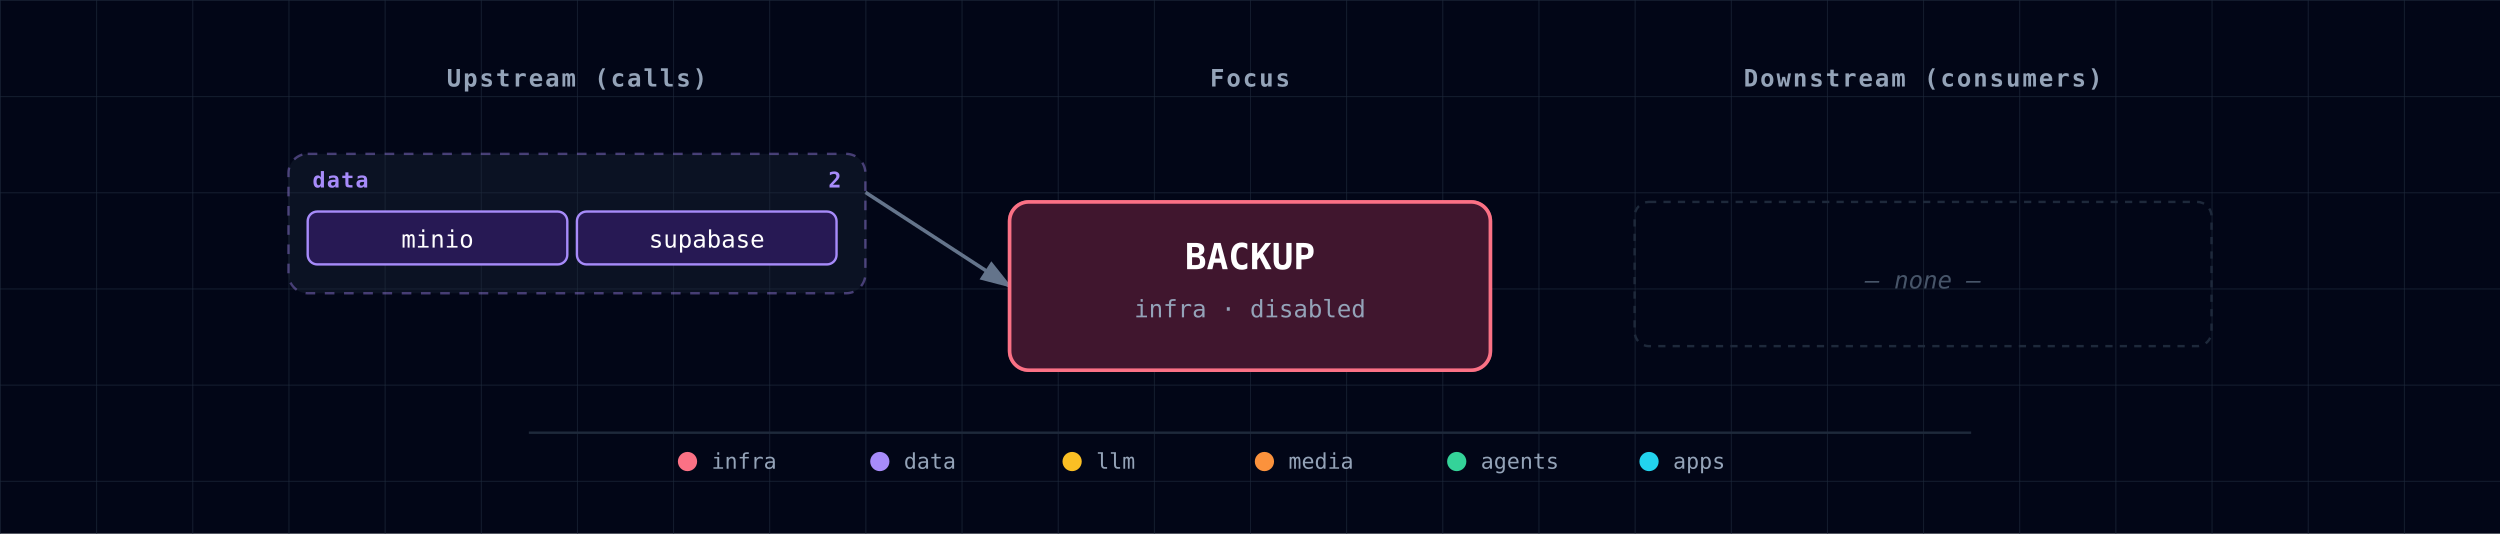
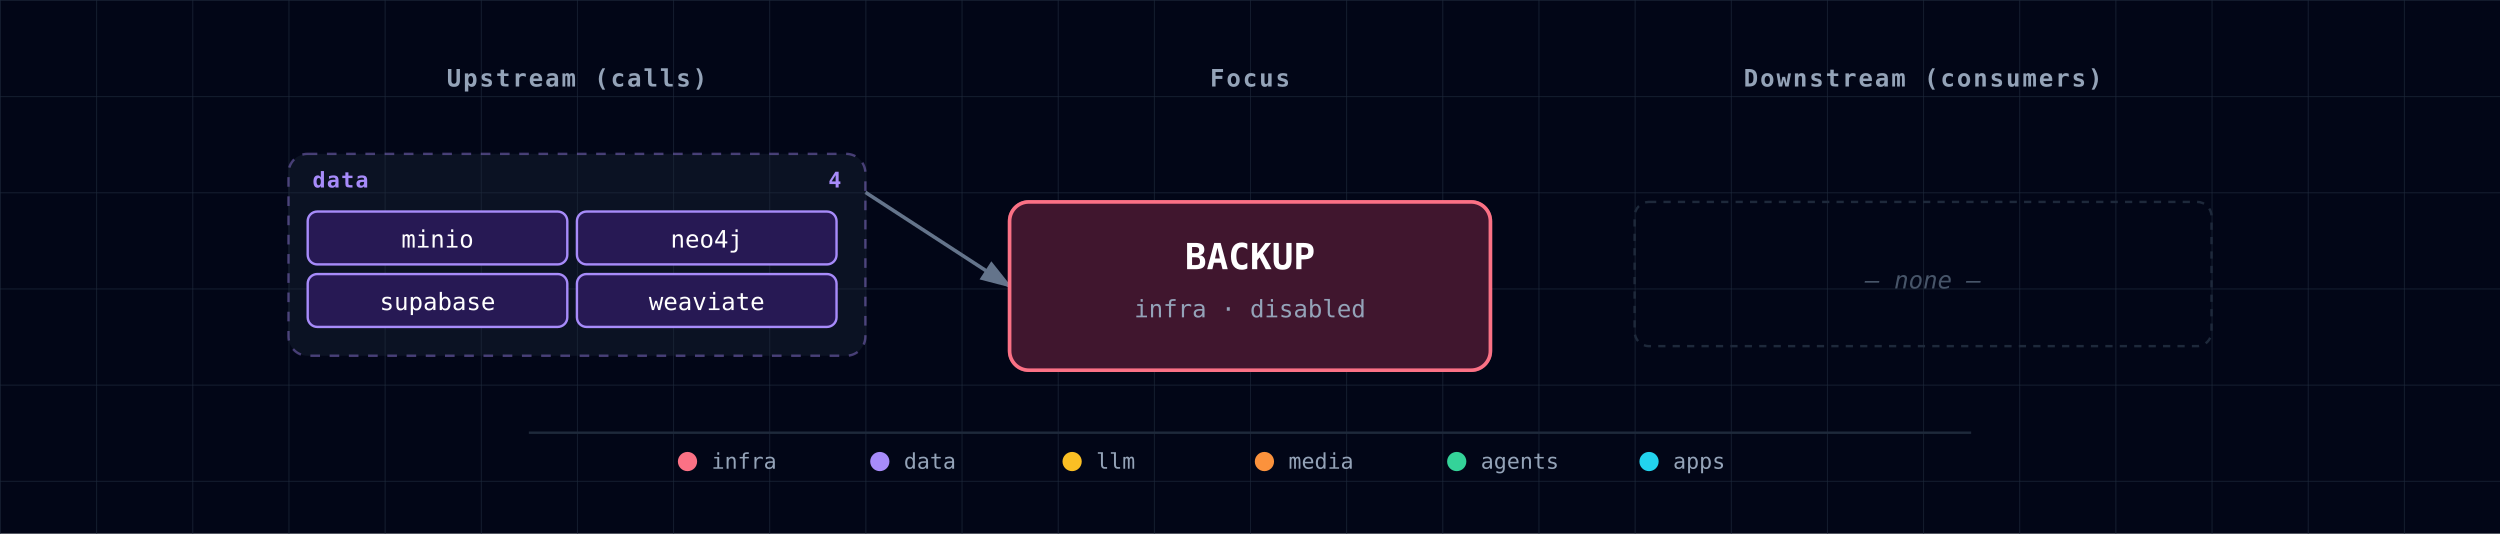
<svg xmlns="http://www.w3.org/2000/svg" viewBox="0 0 1040 222" font-family="'JetBrains Mono', 'Fira Code', Menlo, Consolas, monospace">
  <defs>
    <pattern id="grid" width="40" height="40" patternUnits="userSpaceOnUse">
      <path d="M 40 0 L 0 0 0 40" fill="none" stroke="#1e293b" stroke-width="0.5" />
    </pattern>
    <marker id="arrowhead" markerWidth="9" markerHeight="6" refX="8" refY="3" orient="auto">
      <polygon points="0 0, 9 3, 0 6" fill="#64748b" />
    </marker>
    <filter id="focus-glow" x="-50%" y="-50%" width="200%" height="200%">
      <feGaussianBlur in="SourceAlpha" stdDeviation="6" />
      <feFlood flood-color="#fb7185" flood-opacity="0.6" />
      <feComposite in2="SourceAlpha" operator="in" />
      <feMerge>
        <feMergeNode />
        <feMergeNode in="SourceGraphic" />
      </feMerge>
    </filter>
  </defs>
  <rect width="1040" height="222" fill="#020617" />
  <rect width="1040" height="222" fill="url(#grid)" />
  <text x="240" y="36" fill="#94a3b8" font-size="10" font-weight="600" text-anchor="middle" letter-spacing="0.08em">Upstream (calls)</text>
  <text x="520" y="36" fill="#94a3b8" font-size="10" font-weight="600" text-anchor="middle" letter-spacing="0.08em">Focus</text>
  <text x="800" y="36" fill="#94a3b8" font-size="10" font-weight="600" text-anchor="middle" letter-spacing="0.08em">Downstream (consumers)</text>
  <line x1="360" y1="80" x2="420" y2="119" stroke="#64748b" stroke-width="1.5" marker-end="url(#arrowhead)" />
  <g>
    <g class="cluster">
-       <rect x="120" y="64" width="240" height="58" rx="8" fill="rgba(30,41,59,0.35)" stroke="#a78bfa" stroke-width="1" stroke-dasharray="4,4" stroke-opacity="0.4" />
+       <rect x="120" y="64" width="240" height="84" rx="8" fill="rgba(30,41,59,0.35)" stroke="#a78bfa" stroke-width="1" stroke-dasharray="4,4" stroke-opacity="0.4" />
      <text x="130" y="78" fill="#a78bfa" font-size="9" font-weight="700" text-anchor="start" style="letter-spacing:0.06em;text-transform:uppercase;">data</text>
-       <text x="350" y="78" fill="#a78bfa" font-size="9" font-weight="600" text-anchor="end">2</text>
+       <text x="350" y="78" fill="#a78bfa" font-size="9" font-weight="600" text-anchor="end">4</text>
    </g>
    <g>
      <rect x="128" y="88" width="108" height="22" rx="4" fill="#0f172a" />
      <rect x="128" y="88" width="108" height="22" rx="4" fill="rgba(76, 29, 149, 0.4)" stroke="#a78bfa" stroke-width="1" />
      <text x="182" y="103" fill="white" font-size="10" text-anchor="middle">minio</text>
    </g>
    <g>
      <rect x="240" y="88" width="108" height="22" rx="4" fill="#0f172a" />
      <rect x="240" y="88" width="108" height="22" rx="4" fill="rgba(76, 29, 149, 0.4)" stroke="#a78bfa" stroke-width="1" />
-       <text x="294" y="103" fill="white" font-size="10" text-anchor="middle">supabase</text>
+       <text x="294" y="103" fill="white" font-size="10" text-anchor="middle">neo4j</text>
+     </g>
+     <g>
+       <rect x="128" y="114" width="108" height="22" rx="4" fill="#0f172a" />
+       <rect x="128" y="114" width="108" height="22" rx="4" fill="rgba(76, 29, 149, 0.4)" stroke="#a78bfa" stroke-width="1" />
+       <text x="182" y="129" fill="white" font-size="10" text-anchor="middle">supabase</text>
+     </g>
+     <g>
+       <rect x="240" y="114" width="108" height="22" rx="4" fill="#0f172a" />
+       <rect x="240" y="114" width="108" height="22" rx="4" fill="rgba(76, 29, 149, 0.4)" stroke="#a78bfa" stroke-width="1" />
+       <text x="294" y="129" fill="white" font-size="10" text-anchor="middle">weaviate</text>
    </g>
  </g>
  <g>
    <rect x="680" y="84" width="240" height="60" rx="6" fill="none" stroke="#1e293b" stroke-width="1" stroke-dasharray="3,3" />
    <text x="800" y="120" fill="#475569" font-size="10" font-style="italic" text-anchor="middle">— none —</text>
  </g>
  <g class="focus" filter="url(#focus-glow)">
    <rect x="420" y="84" width="200" height="70" rx="8" fill="#0f172a" />
    <rect x="420" y="84" width="200" height="70" rx="8" fill="rgba(136, 19, 55, 0.4)" stroke="#fb7185" stroke-width="1.5" />
    <text x="520" y="112" fill="white" font-size="15" font-weight="700" text-anchor="middle">BACKUP</text>
    <text x="520" y="132" fill="#94a3b8" font-size="10" text-anchor="middle">infra · disabled</text>
  </g>
  <g class="legend">
    <line x1="220" y1="180" x2="820" y2="180" stroke="#1e293b" stroke-width="1" />
    <circle cx="286" cy="192" r="4" fill="#fb7185" />
    <text x="296" y="195" fill="#94a3b8" font-size="9" font-weight="400" text-anchor="start">infra</text>
    <circle cx="366" cy="192" r="4" fill="#a78bfa" />
    <text x="376" y="195" fill="#94a3b8" font-size="9" font-weight="400" text-anchor="start">data</text>
    <circle cx="446" cy="192" r="4" fill="#fbbf24" />
    <text x="456" y="195" fill="#94a3b8" font-size="9" font-weight="400" text-anchor="start">llm</text>
    <circle cx="526" cy="192" r="4" fill="#fb923c" />
    <text x="536" y="195" fill="#94a3b8" font-size="9" font-weight="400" text-anchor="start">media</text>
    <circle cx="606" cy="192" r="4" fill="#34d399" />
    <text x="616" y="195" fill="#94a3b8" font-size="9" font-weight="400" text-anchor="start">agents</text>
    <circle cx="686" cy="192" r="4" fill="#22d3ee" />
    <text x="696" y="195" fill="#94a3b8" font-size="9" font-weight="400" text-anchor="start">apps</text>
  </g>
</svg>
